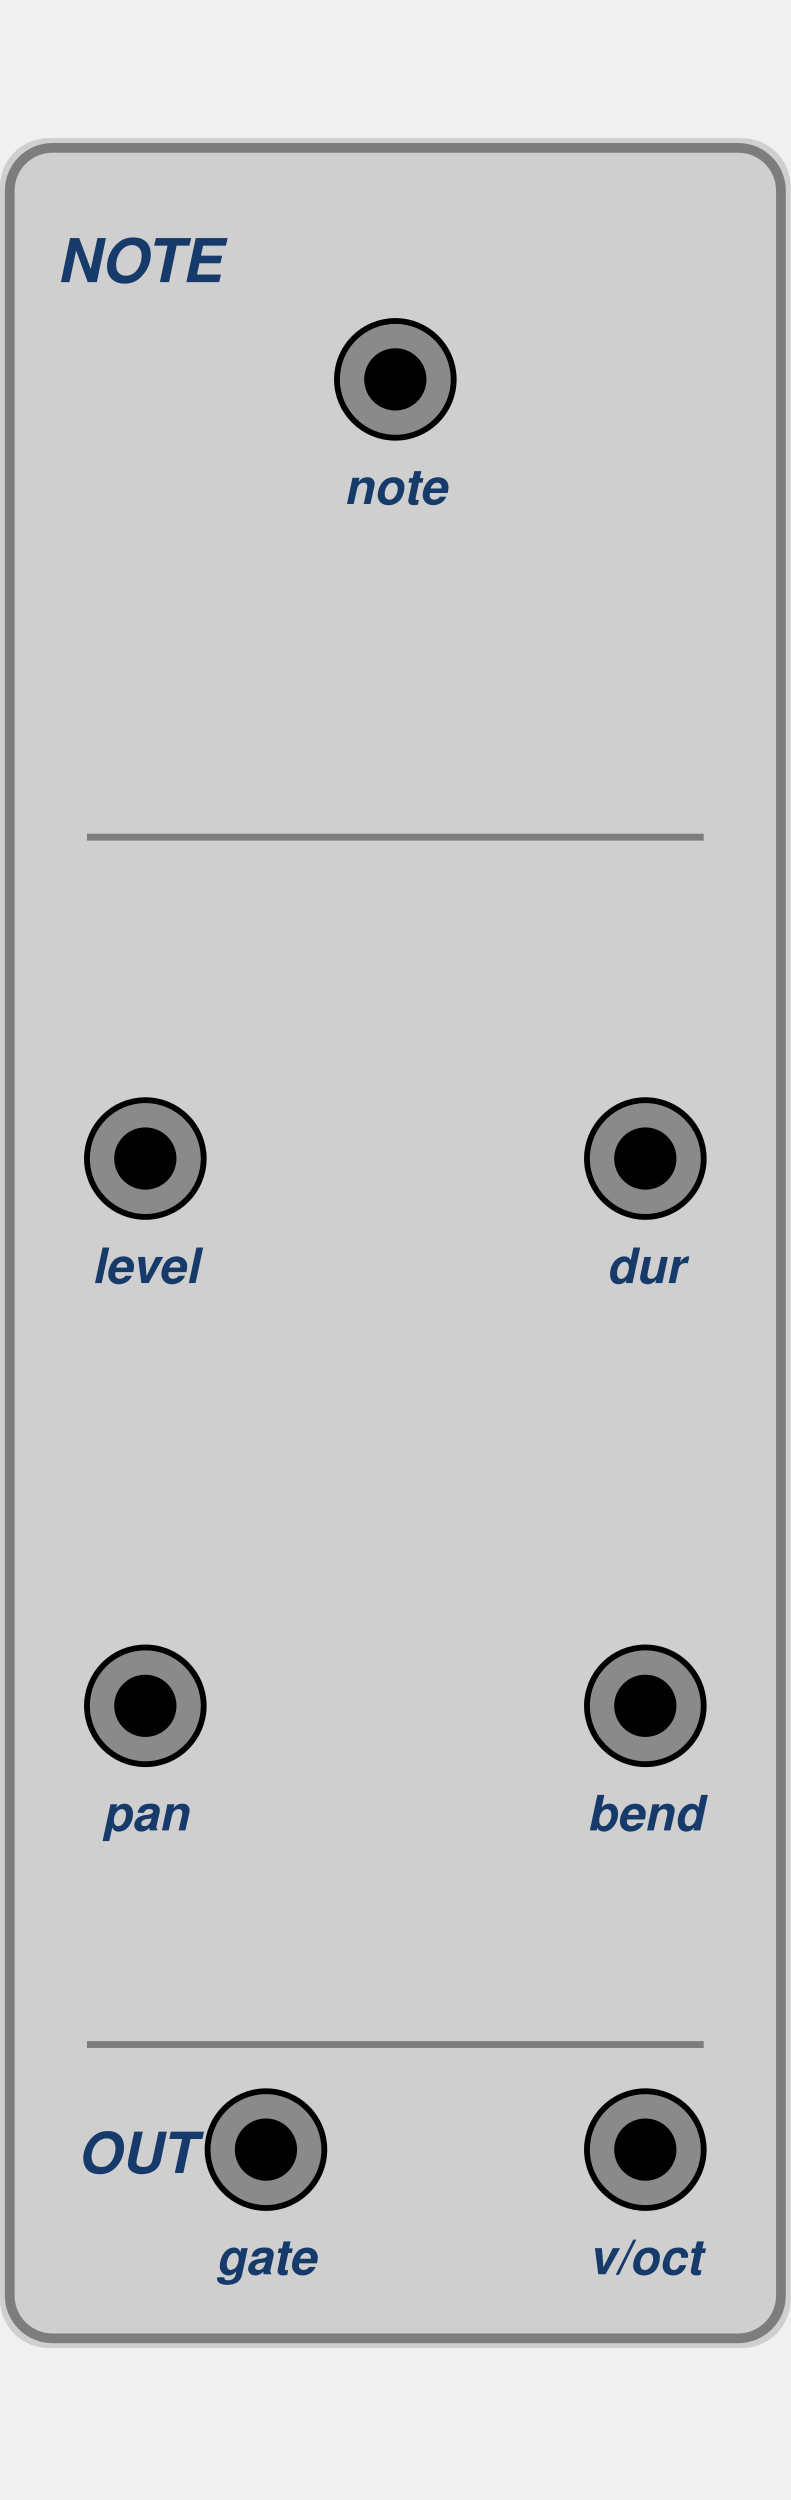
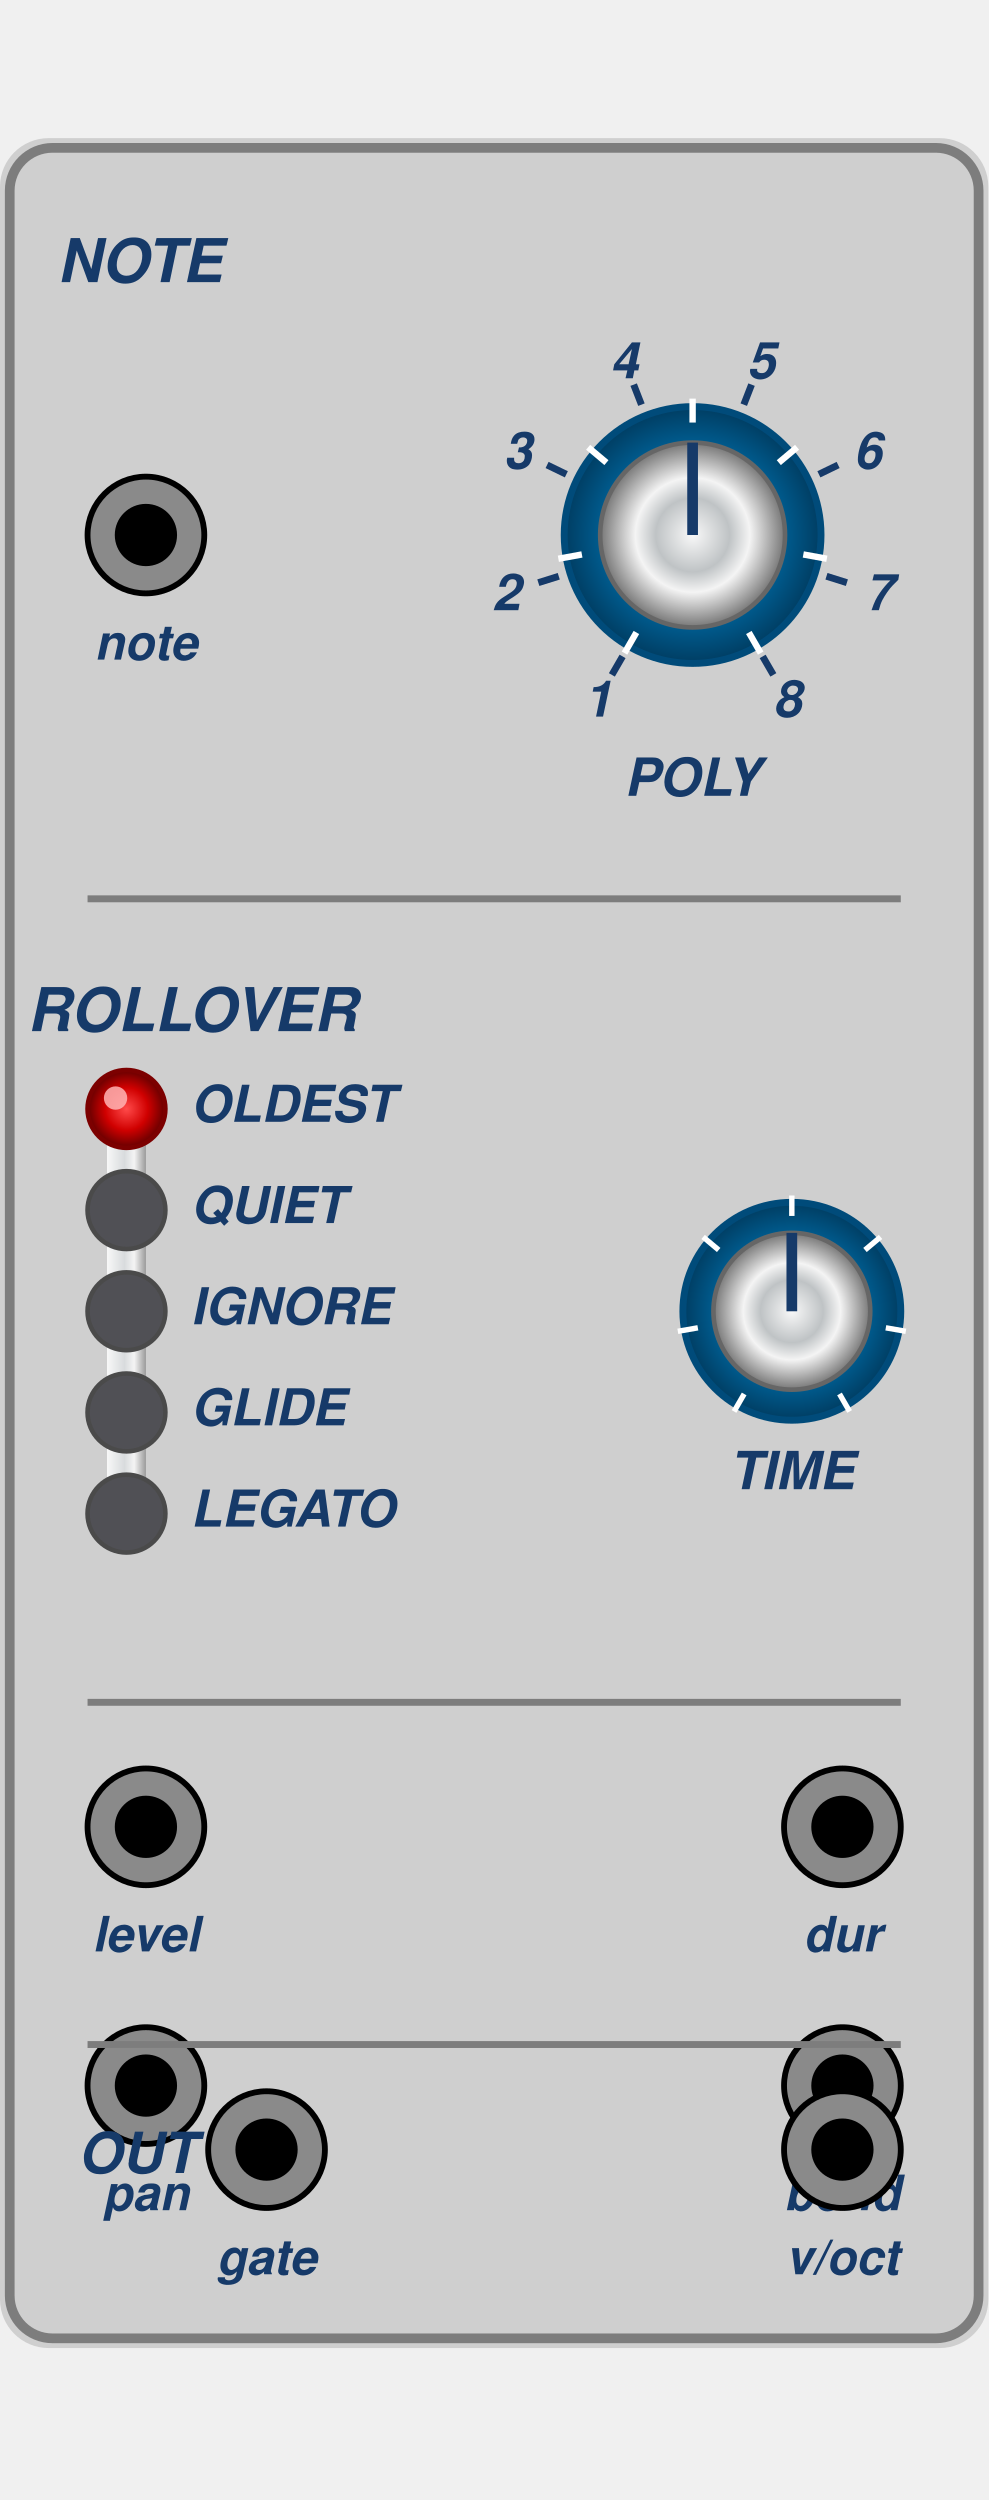
- <svg xmlns="http://www.w3.org/2000/svg" width="40.64mm" height="128.5mm" viewBox="3.9 0 40.64 128.5" font-family="Arial Narrow, Helvetica, Arial, sans-serif">
+ <svg xmlns="http://www.w3.org/2000/svg" width="50.8mm" height="128.5mm" viewBox="3.9 0 50.8 128.5" font-family="Arial Narrow, Helvetica, Arial, sans-serif">
  <defs>
    <linearGradient id="metalStripV" x1="0" y1="0" x2="1" y2="0">
      <stop offset="0" stop-color="#f8f8f8" />
      <stop offset="0.45" stop-color="#d8dbdd" />
      <stop offset="0.7" stop-color="#f4f4f4" />
      <stop offset="1" stop-color="#9a9a9a" />
    </linearGradient>
    <linearGradient id="metalStripH" x1="0" y1="0" x2="0" y2="1">
      <stop offset="0" stop-color="#f8f8f8" />
      <stop offset="0.45" stop-color="#d8dbdd" />
      <stop offset="0.7" stop-color="#f4f4f4" />
      <stop offset="1" stop-color="#9a9a9a" />
    </linearGradient>
    <radialGradient id="metalDisc">
      <stop offset="0" stop-color="#f8f8f8" />
      <stop offset="0.45" stop-color="#d8dbdd" />
      <stop offset="0.7" stop-color="#f4f4f4" />
      <stop offset="1" stop-color="#9a9a9a" />
    </radialGradient>
    <radialGradient id="blueRing">
      <stop offset="0" stop-color="#1688cc" />
      <stop offset="0.55" stop-color="#006da8" />
      <stop offset="1" stop-color="#003d62" />
    </radialGradient>
    <radialGradient id="orangeRing">
      <stop offset="0" stop-color="#f2953a" />
      <stop offset="0.55" stop-color="#d06b00" />
      <stop offset="1" stop-color="#6f3800" />
    </radialGradient>
    <radialGradient id="greenRing">
      <stop offset="0" stop-color="#3ec06a" />
      <stop offset="0.55" stop-color="#149146" />
      <stop offset="1" stop-color="#0a4a24" />
    </radialGradient>
    <radialGradient id="purpleRing">
      <stop offset="0" stop-color="#a07ae0" />
      <stop offset="0.55" stop-color="#7548c0" />
      <stop offset="1" stop-color="#3d2268" />
    </radialGradient>
    <radialGradient id="blueDial">
      <stop offset="0" stop-color="#1d79b7" />
      <stop offset="0.6" stop-color="#00639a" />
      <stop offset="1" stop-color="#00456e" />
    </radialGradient>
    <radialGradient id="knobCap">
      <stop offset="0" stop-color="#f8f8f8" />
      <stop offset="0.4" stop-color="#bfc3c5" />
      <stop offset="0.62" stop-color="#f4f4f4" />
      <stop offset="1" stop-color="#777777" />
    </radialGradient>
    <radialGradient id="redLed">
      <stop offset="0" stop-color="#ff4a4a" />
      <stop offset="0.55" stop-color="#d00000" />
      <stop offset="1" stop-color="#650000" />
    </radialGradient>
    <radialGradient id="greenLed">
      <stop offset="0" stop-color="#5cf07a" />
      <stop offset="0.55" stop-color="#12a531" />
      <stop offset="1" stop-color="#054d15" />
    </radialGradient>
    <radialGradient id="orangeLed">
      <stop offset="0" stop-color="#ffbf5c" />
      <stop offset="0.55" stop-color="#ef7d00" />
      <stop offset="1" stop-color="#7a3a00" />
    </radialGradient>
  </defs>
  <g transform="translate(3.9 7.0994)">
-     <rect x="0" y="0" width="40.64" height="113.591" rx="2.5" fill="#cfcfcf" />
-     <rect x="0.5" y="0.5" width="39.64" height="112.591" rx="2.2" fill="none" stroke="#7d7d7d" stroke-width="0.5" />
-     <text x="7.158" y="7.4" font-size="3.106" font-weight="700" font-style="italic" fill="#163a69" text-anchor="middle" font-family="Arial Narrow, Helvetica, Arial, sans-serif">NOTE</text>
-     <g data-wcoast-port="noteIn" data-wcoast-cx="20.32" data-wcoast-cy="12.4">
-       <circle cx="20.32" cy="12.4" r="3" fill="#8a8a8a" stroke="#000000" stroke-width="0.3" />
-       <circle cx="20.32" cy="12.4" r="1.6" fill="#000000" />
+     <rect x="0" y="0" width="50.8" height="113.591" rx="2.5" fill="#cfcfcf" />
+     <rect x="0.5" y="0.5" width="49.8" height="112.591" rx="2.2" fill="none" stroke="#7d7d7d" stroke-width="0.5" />
+     <text x="7.188" y="7.4" font-size="3.106" font-weight="700" font-style="italic" fill="#163a69" text-anchor="middle" font-family="Arial Narrow, Helvetica, Arial, sans-serif">NOTE</text>
+     <g data-wcoast-port="noteIn" data-wcoast-cx="7.5" data-wcoast-cy="20.4">
+       <circle cx="7.5" cy="20.4" r="3" fill="#8a8a8a" stroke="#000000" stroke-width="0.3" />
+       <circle cx="7.5" cy="20.4" r="1.6" fill="#000000" />
    </g>
-     <text x="20.32" y="18.804" font-size="2.506" font-weight="700" font-style="italic" fill="#163a69" text-anchor="middle" font-family="Arial Narrow, Helvetica, Arial, sans-serif">note</text>
-     <line x1="4.47" y1="35.93" x2="36.17" y2="35.93" stroke="#7d7d7d" stroke-width="0.355" />
-     <g data-wcoast-port="levelOut" data-wcoast-cx="7.47" data-wcoast-cy="52.45">
-       <circle cx="7.47" cy="52.45" r="3" fill="#8a8a8a" stroke="#000000" stroke-width="0.3" />
-       <circle cx="7.47" cy="52.45" r="1.6" fill="#000000" />
+     <text x="7.5" y="26.804" font-size="2.506" font-weight="700" font-style="italic" fill="#163a69" text-anchor="middle" font-family="Arial Narrow, Helvetica, Arial, sans-serif">note</text>
+     <g data-wcoast-param="poly" data-wcoast-cx="35.6" data-wcoast-cy="20.4" data-wcoast-angle-min="-150" data-wcoast-angle-max="150">
+       <circle cx="35.6" cy="20.4" r="6.6" fill="url(#blueRing)" stroke="#004b7a" stroke-width="0.355" />
+       <circle cx="35.6" cy="20.4" r="4.75" fill="url(#knobCap)" stroke="#666666" stroke-width="0.237" />
+       <line x1="32.00" y1="26.64" x2="31.45" y2="27.59" stroke="#163a69" stroke-width="0.355" />
+       <text x="30.737" y="29.735" font-size="2.606" font-weight="700" font-style="italic" fill="#163a69" text-anchor="middle" font-family="Arial Narrow, Helvetica, Arial, sans-serif">1</text>
+       <line x1="28.72" y1="22.52" x2="27.67" y2="22.85" stroke="#163a69" stroke-width="0.355" />
+       <text x="26.023" y="24.266" font-size="2.606" font-weight="700" font-style="italic" fill="#163a69" text-anchor="middle" font-family="Arial Narrow, Helvetica, Arial, sans-serif">2</text>
+       <line x1="29.11" y1="17.28" x2="28.12" y2="16.80" stroke="#163a69" stroke-width="0.355" />
+       <text x="26.602" y="16.979" font-size="2.606" font-weight="700" font-style="italic" fill="#163a69" text-anchor="middle" font-family="Arial Narrow, Helvetica, Arial, sans-serif">3</text>
+       <line x1="32.97" y1="13.70" x2="32.57" y2="12.67" stroke="#163a69" stroke-width="0.355" />
+       <text x="32.079" y="12.34" font-size="2.606" font-weight="700" font-style="italic" fill="#163a69" text-anchor="middle" font-family="Arial Narrow, Helvetica, Arial, sans-serif">4</text>
+       <line x1="38.23" y1="13.70" x2="38.63" y2="12.67" stroke="#163a69" stroke-width="0.355" />
+       <text x="39.121" y="12.34" font-size="2.606" font-weight="700" font-style="italic" fill="#163a69" text-anchor="middle" font-family="Arial Narrow, Helvetica, Arial, sans-serif">5</text>
+       <line x1="42.09" y1="17.28" x2="43.08" y2="16.80" stroke="#163a69" stroke-width="0.355" />
+       <text x="44.598" y="16.979" font-size="2.606" font-weight="700" font-style="italic" fill="#163a69" text-anchor="middle" font-family="Arial Narrow, Helvetica, Arial, sans-serif">6</text>
+       <line x1="42.48" y1="22.52" x2="43.53" y2="22.85" stroke="#163a69" stroke-width="0.355" />
+       <text x="45.177" y="24.266" font-size="2.606" font-weight="700" font-style="italic" fill="#163a69" text-anchor="middle" font-family="Arial Narrow, Helvetica, Arial, sans-serif">7</text>
+       <line x1="39.20" y1="26.64" x2="39.75" y2="27.59" stroke="#163a69" stroke-width="0.355" />
+       <text x="40.463" y="29.735" font-size="2.606" font-weight="700" font-style="italic" fill="#163a69" text-anchor="middle" font-family="Arial Narrow, Helvetica, Arial, sans-serif">8</text>
+       <g data-wcoast-role="indicator">
+         <line x1="32.71" y1="25.41" x2="32.10" y2="26.47" stroke="#ffffff" stroke-width="0.328" />
+         <line x1="29.91" y1="21.40" x2="28.70" y2="21.62" stroke="#ffffff" stroke-width="0.328" />
+         <line x1="31.17" y1="16.68" x2="30.23" y2="15.89" stroke="#ffffff" stroke-width="0.328" />
+         <line x1="35.60" y1="14.62" x2="35.60" y2="13.39" stroke="#ffffff" stroke-width="0.328" />
+         <line x1="40.03" y1="16.68" x2="40.97" y2="15.89" stroke="#ffffff" stroke-width="0.328" />
+         <line x1="41.29" y1="21.40" x2="42.50" y2="21.62" stroke="#ffffff" stroke-width="0.328" />
+         <line x1="38.49" y1="25.41" x2="39.10" y2="26.47" stroke="#ffffff" stroke-width="0.328" />
+         <line x1="35.6" y1="20.4" x2="35.6" y2="15.65" stroke="#163a69" stroke-width="0.55" />
+       </g>
    </g>
-     <text x="7.47" y="58.854" font-size="2.506" font-weight="700" font-style="italic" fill="#163a69" text-anchor="middle" font-family="Arial Narrow, Helvetica, Arial, sans-serif">level</text>
-     <g data-wcoast-port="durOut" data-wcoast-cx="33.17" data-wcoast-cy="52.45">
-       <circle cx="33.17" cy="52.45" r="3" fill="#8a8a8a" stroke="#000000" stroke-width="0.3" />
-       <circle cx="33.17" cy="52.45" r="1.6" fill="#000000" />
+     <text x="35.6" y="33.804" font-size="2.706" font-weight="700" font-style="italic" fill="#163a69" text-anchor="middle" font-family="Arial Narrow, Helvetica, Arial, sans-serif">POLY</text>
+     <line x1="4.5" y1="39.1" x2="46.3" y2="39.1" stroke="#7d7d7d" stroke-width="0.355" />
+     <text x="9.876" y="45.9" font-size="3.106" font-weight="700" font-style="italic" fill="#163a69" text-anchor="middle" font-family="Arial Narrow, Helvetica, Arial, sans-serif">ROLLOVER</text>
+     <g data-wcoast-param="rollover">
+       <rect x="5.50" y="49.90" width="2.00" height="20.80" fill="url(#metalStripV)" />
+       <circle cx="6.5" cy="49.9" r="2" fill="url(#redLed)" stroke="#7c0000" stroke-width="0.237" data-wcoast-role="step-indicator" data-wcoast-step="oldest" />
+       <circle cx="5.94" cy="49.34" r="0.60" fill="#ffb4b4" opacity="0.85" data-wcoast-role="led-gloss" pointer-events="none" />
+       <text x="9.8" y="50.565" font-size="2.606" font-weight="700" font-style="italic" fill="#163a69" text-anchor="start" font-family="Arial Narrow, Helvetica, Arial, sans-serif">OLDEST</text>
+       <circle cx="6.5" cy="55.1" r="2" fill="#505055" stroke="#4a4a4a" stroke-width="0.237" data-wcoast-role="step-indicator" data-wcoast-step="quietest" />
+       <circle cx="5.94" cy="54.54" r="0.60" fill="#ffb4b4" opacity="0" data-wcoast-role="led-gloss" pointer-events="none" />
+       <text x="9.8" y="55.765" font-size="2.606" font-weight="700" font-style="italic" fill="#163a69" text-anchor="start" font-family="Arial Narrow, Helvetica, Arial, sans-serif">QUIET</text>
+       <circle cx="6.5" cy="60.3" r="2" fill="#505055" stroke="#4a4a4a" stroke-width="0.237" data-wcoast-role="step-indicator" data-wcoast-step="ignore" />
+       <circle cx="5.94" cy="59.74" r="0.60" fill="#ffb4b4" opacity="0" data-wcoast-role="led-gloss" pointer-events="none" />
+       <text x="9.8" y="60.965" font-size="2.606" font-weight="700" font-style="italic" fill="#163a69" text-anchor="start" font-family="Arial Narrow, Helvetica, Arial, sans-serif">IGNORE</text>
+       <circle cx="6.5" cy="65.5" r="2" fill="#505055" stroke="#4a4a4a" stroke-width="0.237" data-wcoast-role="step-indicator" data-wcoast-step="glide" />
+       <circle cx="5.94" cy="64.94" r="0.60" fill="#ffb4b4" opacity="0" data-wcoast-role="led-gloss" pointer-events="none" />
+       <text x="9.8" y="66.165" font-size="2.606" font-weight="700" font-style="italic" fill="#163a69" text-anchor="start" font-family="Arial Narrow, Helvetica, Arial, sans-serif">GLIDE</text>
+       <circle cx="6.5" cy="70.7" r="2" fill="#505055" stroke="#4a4a4a" stroke-width="0.237" data-wcoast-role="step-indicator" data-wcoast-step="legato" />
+       <circle cx="5.94" cy="70.14" r="0.60" fill="#ffb4b4" opacity="0" data-wcoast-role="led-gloss" pointer-events="none" />
+       <text x="9.8" y="71.365" font-size="2.606" font-weight="700" font-style="italic" fill="#163a69" text-anchor="start" font-family="Arial Narrow, Helvetica, Arial, sans-serif">LEGATO</text>
    </g>
-     <text x="33.17" y="58.854" font-size="2.506" font-weight="700" font-style="italic" fill="#163a69" text-anchor="middle" font-family="Arial Narrow, Helvetica, Arial, sans-serif">dur</text>
-     <g data-wcoast-port="panOut" data-wcoast-cx="7.47" data-wcoast-cy="80.58">
-       <circle cx="7.47" cy="80.58" r="3" fill="#8a8a8a" stroke="#000000" stroke-width="0.3" />
-       <circle cx="7.47" cy="80.58" r="1.6" fill="#000000" />
+     <g data-wcoast-param="time" data-wcoast-cx="40.7" data-wcoast-cy="60.3" data-wcoast-angle-min="-150" data-wcoast-angle-max="150">
+       <circle cx="40.7" cy="60.3" r="5.6" fill="url(#blueRing)" stroke="#004b7a" stroke-width="0.355" />
+       <circle cx="40.7" cy="60.3" r="4.03" fill="url(#knobCap)" stroke="#666666" stroke-width="0.237" />
+       <g data-wcoast-role="indicator">
+         <line x1="38.25" y1="64.55" x2="37.73" y2="65.45" stroke="#ffffff" stroke-width="0.278" />
+         <line x1="35.87" y1="61.15" x2="34.84" y2="61.33" stroke="#ffffff" stroke-width="0.278" />
+         <line x1="36.94" y1="57.15" x2="36.14" y2="56.48" stroke="#ffffff" stroke-width="0.278" />
+         <line x1="40.70" y1="55.40" x2="40.70" y2="54.35" stroke="#ffffff" stroke-width="0.278" />
+         <line x1="44.46" y1="57.15" x2="45.26" y2="56.48" stroke="#ffffff" stroke-width="0.278" />
+         <line x1="45.53" y1="61.15" x2="46.56" y2="61.33" stroke="#ffffff" stroke-width="0.278" />
+         <line x1="43.15" y1="64.55" x2="43.67" y2="65.45" stroke="#ffffff" stroke-width="0.278" />
+         <line x1="40.7" y1="60.3" x2="40.7" y2="56.27" stroke="#163a69" stroke-width="0.55" />
+       </g>
    </g>
-     <text x="7.47" y="86.984" font-size="2.506" font-weight="700" font-style="italic" fill="#163a69" text-anchor="middle" font-family="Arial Narrow, Helvetica, Arial, sans-serif">pan</text>
-     <g data-wcoast-port="bendOut" data-wcoast-cx="33.17" data-wcoast-cy="80.58">
-       <circle cx="33.17" cy="80.58" r="3" fill="#8a8a8a" stroke="#000000" stroke-width="0.3" />
-       <circle cx="33.17" cy="80.58" r="1.6" fill="#000000" />
+     <text x="40.7" y="69.448" font-size="2.706" font-weight="700" font-style="italic" fill="#163a69" text-anchor="middle" font-family="Arial Narrow, Helvetica, Arial, sans-serif">TIME</text>
+     <line x1="4.5" y1="80.4" x2="46.3" y2="80.4" stroke="#7d7d7d" stroke-width="0.355" />
+     <g data-wcoast-port="levelOut" data-wcoast-cx="7.5" data-wcoast-cy="86.8">
+       <circle cx="7.5" cy="86.8" r="3" fill="#8a8a8a" stroke="#000000" stroke-width="0.3" />
+       <circle cx="7.5" cy="86.8" r="1.6" fill="#000000" />
    </g>
-     <text x="33.17" y="86.984" font-size="2.506" font-weight="700" font-style="italic" fill="#163a69" text-anchor="middle" font-family="Arial Narrow, Helvetica, Arial, sans-serif">bend</text>
-     <line x1="4.47" y1="97.99" x2="36.17" y2="97.99" stroke="#7d7d7d" stroke-width="0.355" />
-     <text x="3.97" y="104.59" font-size="2.906" font-weight="700" font-style="italic" fill="#163a69" text-anchor="start" font-family="Arial Narrow, Helvetica, Arial, sans-serif">OUT</text>
-     <g data-wcoast-port="gateOut" data-wcoast-cx="13.67" data-wcoast-cy="103.3912">
-       <circle cx="13.67" cy="103.391" r="3" fill="#8a8a8a" stroke="#000000" stroke-width="0.3" />
-       <circle cx="13.67" cy="103.391" r="1.6" fill="#000000" />
+     <text x="7.5" y="93.204" font-size="2.506" font-weight="700" font-style="italic" fill="#163a69" text-anchor="middle" font-family="Arial Narrow, Helvetica, Arial, sans-serif">level</text>
+     <g data-wcoast-port="durOut" data-wcoast-cx="43.3" data-wcoast-cy="86.8">
+       <circle cx="43.3" cy="86.8" r="3" fill="#8a8a8a" stroke="#000000" stroke-width="0.3" />
+       <circle cx="43.3" cy="86.8" r="1.6" fill="#000000" />
    </g>
-     <text x="13.67" y="109.796" font-size="2.506" font-weight="700" font-style="italic" fill="#163a69" text-anchor="middle" font-family="Arial Narrow, Helvetica, Arial, sans-serif">gate</text>
-     <g data-wcoast-port="pitchOut" data-wcoast-cx="33.17" data-wcoast-cy="103.3912">
-       <circle cx="33.17" cy="103.391" r="3" fill="#8a8a8a" stroke="#000000" stroke-width="0.3" />
-       <circle cx="33.17" cy="103.391" r="1.6" fill="#000000" />
+     <text x="43.3" y="93.204" font-size="2.506" font-weight="700" font-style="italic" fill="#163a69" text-anchor="middle" font-family="Arial Narrow, Helvetica, Arial, sans-serif">dur</text>
+     <g data-wcoast-port="panOut" data-wcoast-cx="7.5" data-wcoast-cy="100.1">
+       <circle cx="7.5" cy="100.1" r="3" fill="#8a8a8a" stroke="#000000" stroke-width="0.3" />
+       <circle cx="7.5" cy="100.1" r="1.6" fill="#000000" />
    </g>
-     <text x="33.17" y="109.796" font-size="2.506" font-weight="700" font-style="italic" fill="#163a69" text-anchor="middle" font-family="Arial Narrow, Helvetica, Arial, sans-serif">v/oct</text>
+     <text x="7.5" y="106.504" font-size="2.506" font-weight="700" font-style="italic" fill="#163a69" text-anchor="middle" font-family="Arial Narrow, Helvetica, Arial, sans-serif">pan</text>
+     <g data-wcoast-port="bendOut" data-wcoast-cx="43.3" data-wcoast-cy="100.1">
+       <circle cx="43.3" cy="100.1" r="3" fill="#8a8a8a" stroke="#000000" stroke-width="0.3" />
+       <circle cx="43.3" cy="100.1" r="1.6" fill="#000000" />
+     </g>
+     <text x="43.3" y="106.504" font-size="2.506" font-weight="700" font-style="italic" fill="#163a69" text-anchor="middle" font-family="Arial Narrow, Helvetica, Arial, sans-serif">bend</text>
+     <line x1="4.5" y1="97.99" x2="46.3" y2="97.99" stroke="#7d7d7d" stroke-width="0.355" />
+     <text x="4" y="104.59" font-size="2.906" font-weight="700" font-style="italic" fill="#163a69" text-anchor="start" font-family="Arial Narrow, Helvetica, Arial, sans-serif">OUT</text>
+     <g data-wcoast-port="gateOut" data-wcoast-cx="13.7" data-wcoast-cy="103.3912">
+       <circle cx="13.7" cy="103.391" r="3" fill="#8a8a8a" stroke="#000000" stroke-width="0.3" />
+       <circle cx="13.7" cy="103.391" r="1.6" fill="#000000" />
+     </g>
+     <text x="13.7" y="109.796" font-size="2.506" font-weight="700" font-style="italic" fill="#163a69" text-anchor="middle" font-family="Arial Narrow, Helvetica, Arial, sans-serif">gate</text>
+     <g data-wcoast-port="pitchOut" data-wcoast-cx="43.3" data-wcoast-cy="103.3912">
+       <circle cx="43.3" cy="103.391" r="3" fill="#8a8a8a" stroke="#000000" stroke-width="0.3" />
+       <circle cx="43.3" cy="103.391" r="1.6" fill="#000000" />
+     </g>
+     <text x="43.3" y="109.796" font-size="2.506" font-weight="700" font-style="italic" fill="#163a69" text-anchor="middle" font-family="Arial Narrow, Helvetica, Arial, sans-serif">v/oct</text>
  </g>
</svg>
